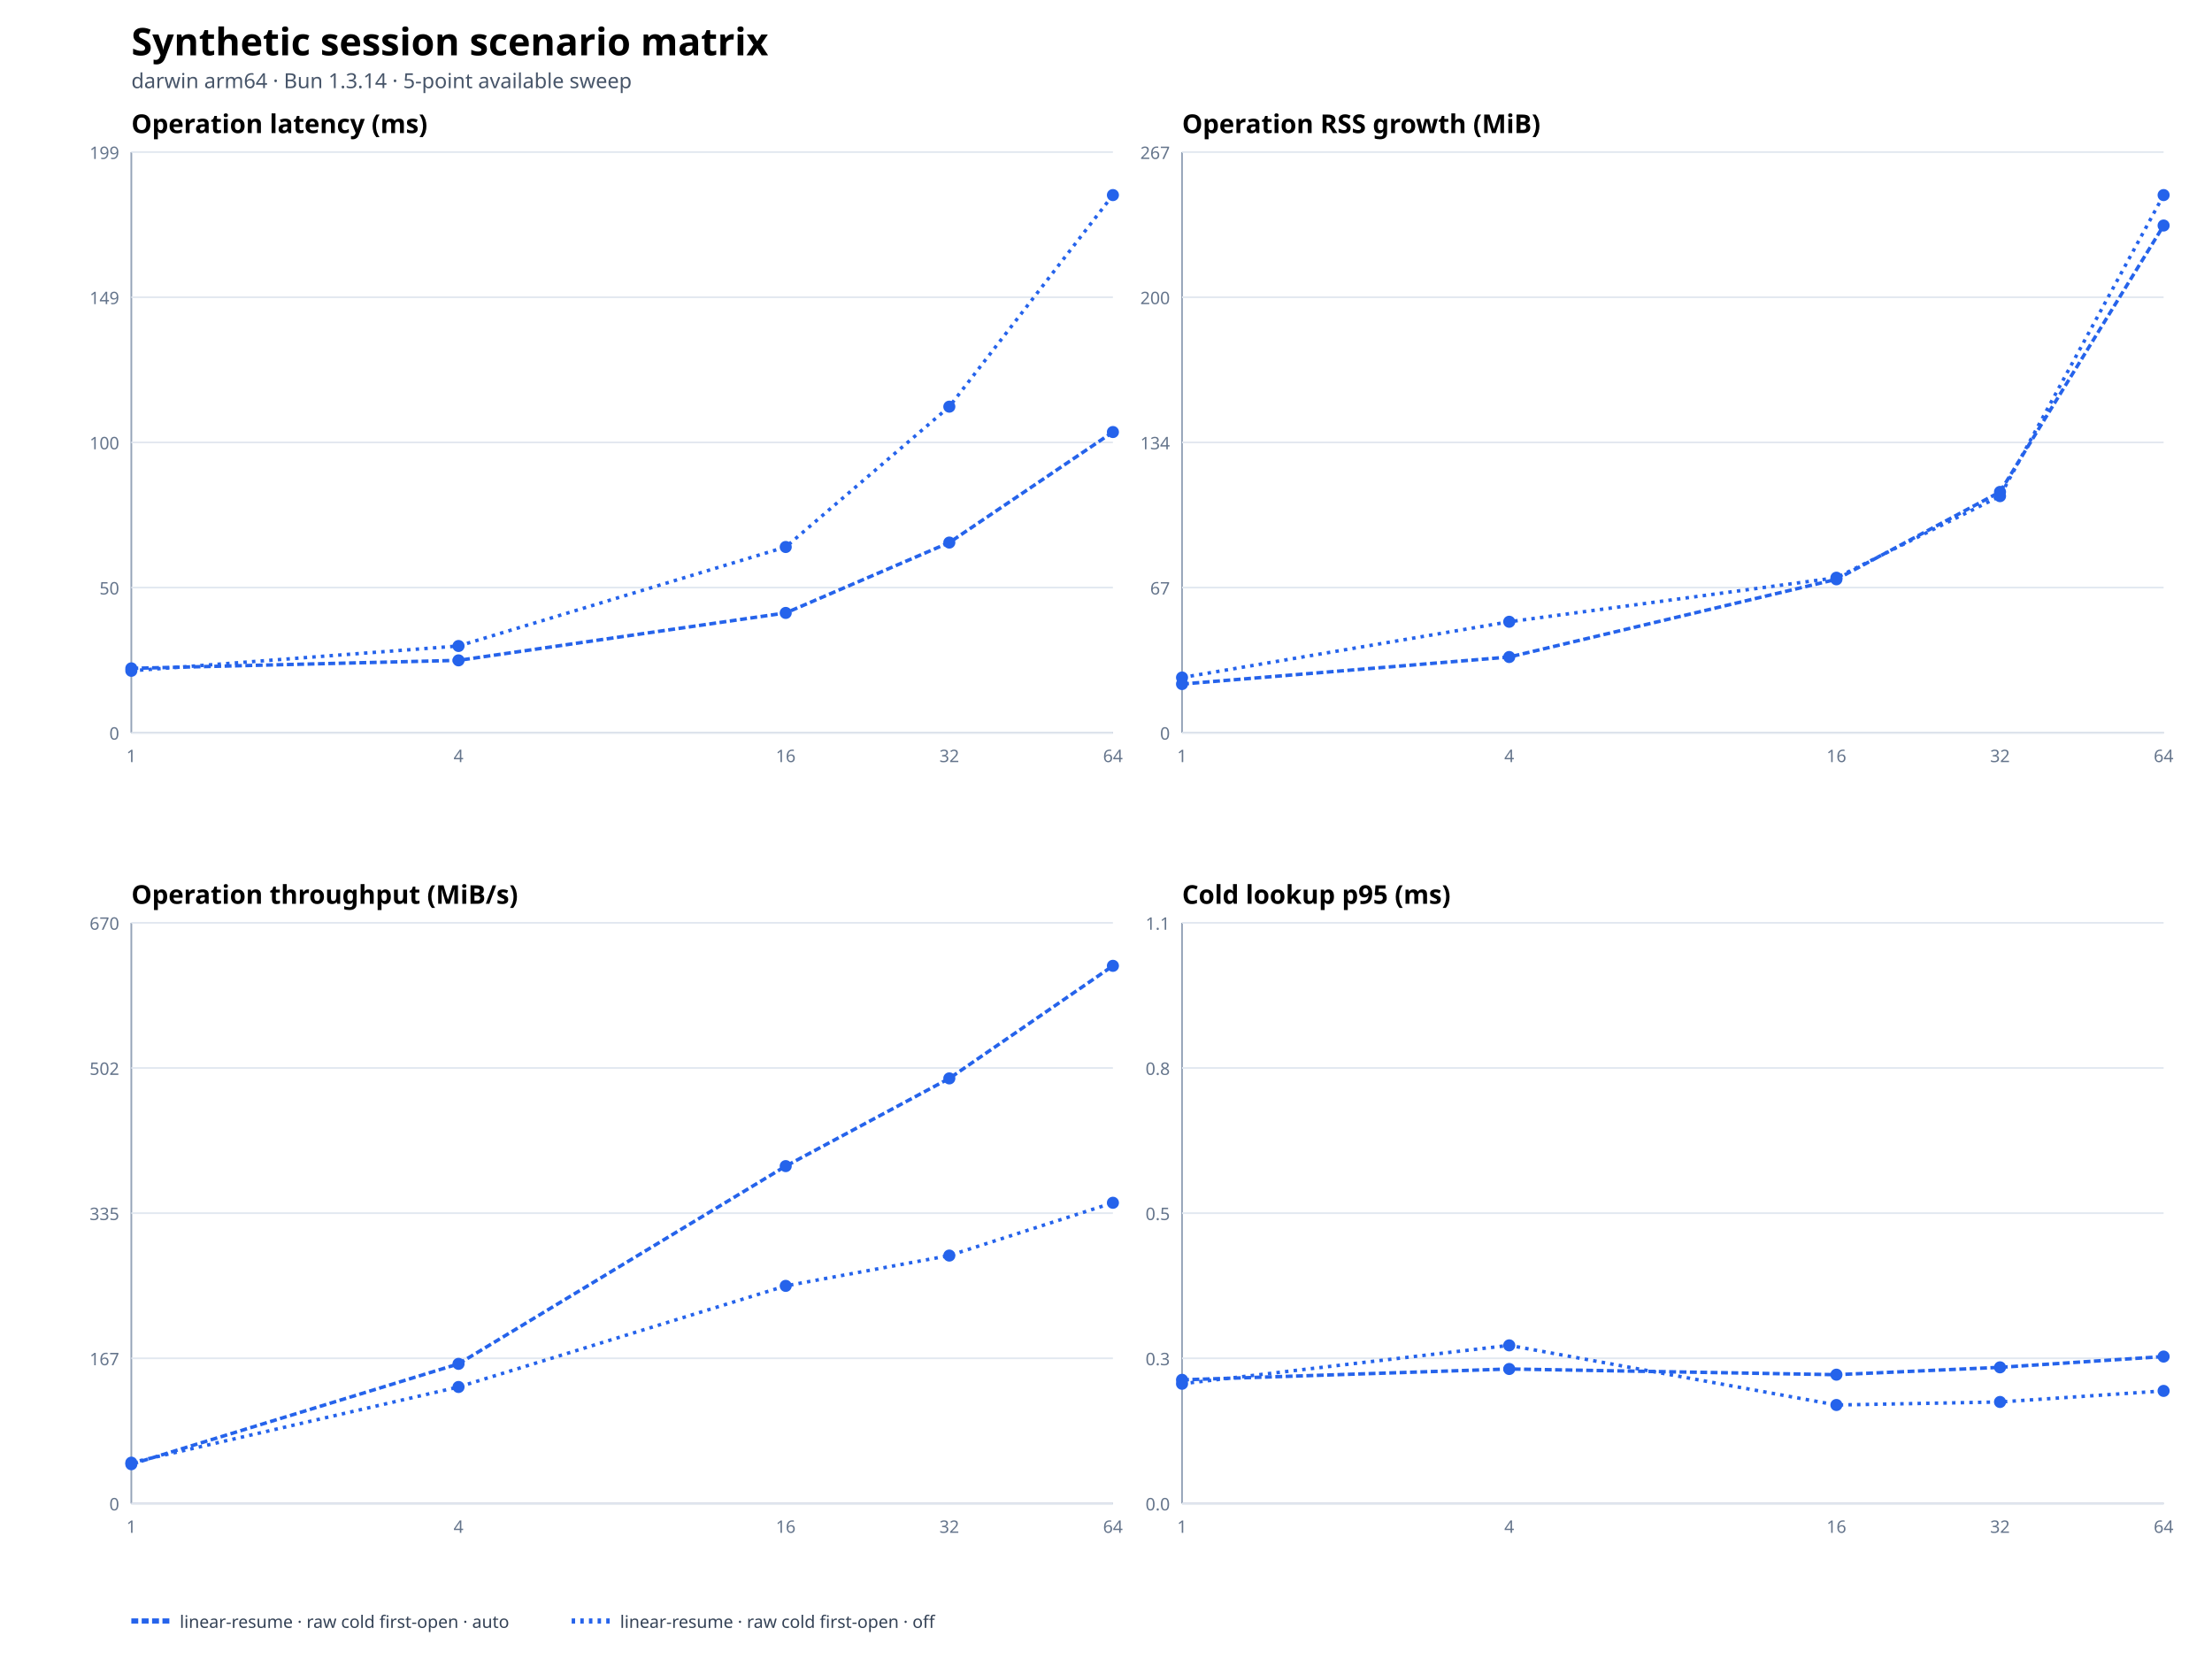
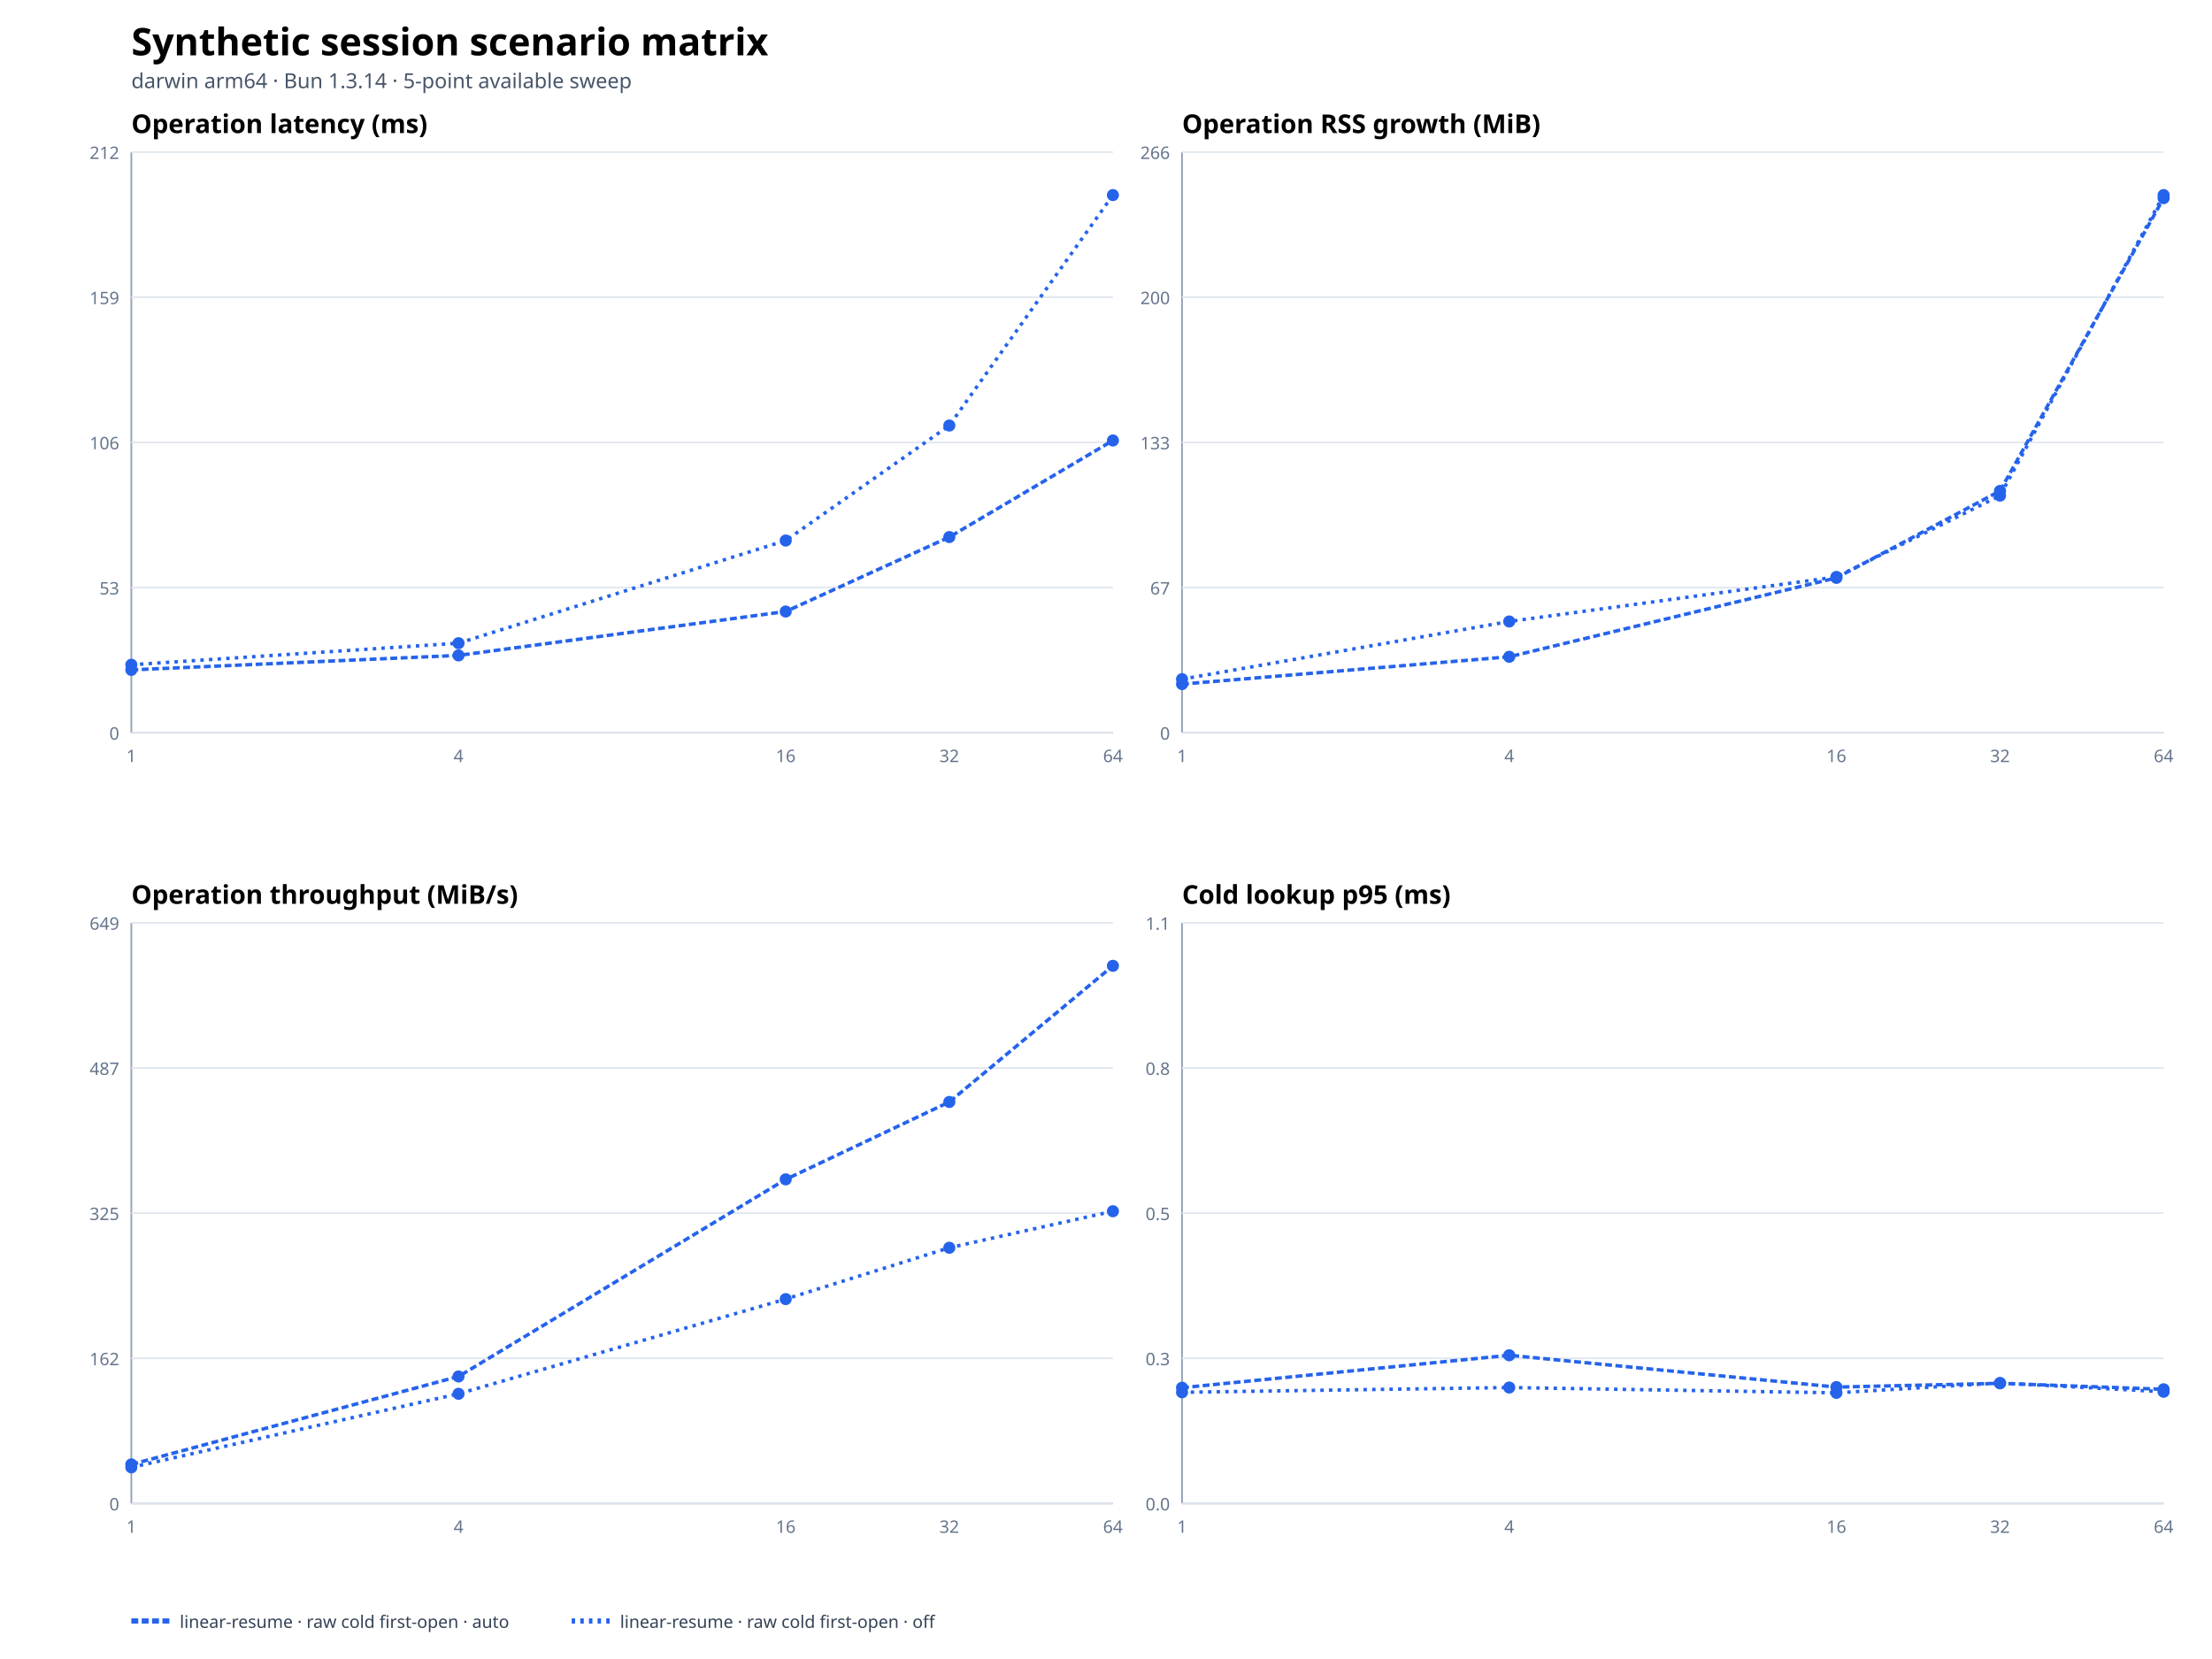
<svg xmlns="http://www.w3.org/2000/svg" width="1280" height="960" viewBox="0 0 1280 960">
  <rect width="100%" height="100%" fill="#ffffff" />
  <text x="76" y="32" font-family="system-ui,sans-serif" font-size="22" font-weight="700">Synthetic session scenario matrix</text>
  <text x="76" y="51" font-family="system-ui,sans-serif" font-size="12" fill="#475569">darwin arm64 · Bun 1.3.14 · 5-point available sweep</text>
  <text x="76" y="77" font-family="system-ui,sans-serif" font-size="15" font-weight="650">Operation latency (ms)</text>
  <line x1="76" y1="424" x2="644" y2="424" stroke="#94a3b8" />
  <line x1="76" y1="88" x2="76" y2="424" stroke="#94a3b8" />
  <line x1="76" y1="424" x2="644" y2="424" stroke="#e2e8f0" />
  <text x="69" y="428" text-anchor="end" font-family="system-ui,sans-serif" font-size="10" fill="#64748b">0</text>
  <line x1="76" y1="340" x2="644" y2="340" stroke="#e2e8f0" />
-   <text x="69" y="344" text-anchor="end" font-family="system-ui,sans-serif" font-size="10" fill="#64748b">50</text>
+   <text x="69" y="344" text-anchor="end" font-family="system-ui,sans-serif" font-size="10" fill="#64748b">53</text>
  <line x1="76" y1="256" x2="644" y2="256" stroke="#e2e8f0" />
-   <text x="69" y="260" text-anchor="end" font-family="system-ui,sans-serif" font-size="10" fill="#64748b">100</text>
+   <text x="69" y="260" text-anchor="end" font-family="system-ui,sans-serif" font-size="10" fill="#64748b">106</text>
  <line x1="76" y1="172" x2="644" y2="172" stroke="#e2e8f0" />
-   <text x="69" y="176" text-anchor="end" font-family="system-ui,sans-serif" font-size="10" fill="#64748b">149</text>
+   <text x="69" y="176" text-anchor="end" font-family="system-ui,sans-serif" font-size="10" fill="#64748b">159</text>
  <line x1="76" y1="88" x2="644" y2="88" stroke="#e2e8f0" />
-   <text x="69" y="92" text-anchor="end" font-family="system-ui,sans-serif" font-size="10" fill="#64748b">199</text>
+   <text x="69" y="92" text-anchor="end" font-family="system-ui,sans-serif" font-size="10" fill="#64748b">212</text>
  <text x="76" y="441" text-anchor="middle" font-family="system-ui,sans-serif" font-size="10" fill="#64748b">1</text>
  <text x="265.333" y="441" text-anchor="middle" font-family="system-ui,sans-serif" font-size="10" fill="#64748b">4</text>
  <text x="454.667" y="441" text-anchor="middle" font-family="system-ui,sans-serif" font-size="10" fill="#64748b">16</text>
  <text x="549.333" y="441" text-anchor="middle" font-family="system-ui,sans-serif" font-size="10" fill="#64748b">32</text>
  <text x="644" y="441" text-anchor="middle" font-family="system-ui,sans-serif" font-size="10" fill="#64748b">64</text>
-   <polyline fill="none" stroke="#2563eb" stroke-width="2" stroke-dasharray="4 2" points="76,386.758 265.333,382.124 454.667,354.677 549.333,313.963 644,250.004" />
-   <circle cx="76" cy="386.758" r="3.5" fill="#2563eb" />
-   <circle cx="265.333" cy="382.124" r="3.5" fill="#2563eb" />
-   <circle cx="454.667" cy="354.677" r="3.5" fill="#2563eb" />
-   <circle cx="549.333" cy="313.963" r="3.5" fill="#2563eb" />
-   <circle cx="644" cy="250.004" r="3.5" fill="#2563eb" />
-   <polyline fill="none" stroke="#2563eb" stroke-width="2" stroke-dasharray="2 3" points="76,388.162 265.333,373.811 454.667,316.523 549.333,235.324 644,112.889" />
-   <circle cx="76" cy="388.162" r="3.5" fill="#2563eb" />
-   <circle cx="265.333" cy="373.811" r="3.5" fill="#2563eb" />
-   <circle cx="454.667" cy="316.523" r="3.5" fill="#2563eb" />
-   <circle cx="549.333" cy="235.324" r="3.5" fill="#2563eb" />
+   <polyline fill="none" stroke="#2563eb" stroke-width="2" stroke-dasharray="4 2" points="76,387.636 265.333,379.254 454.667,353.869 549.333,310.781 644,254.896" />
+   <circle cx="76" cy="387.636" r="3.5" fill="#2563eb" />
+   <circle cx="265.333" cy="379.254" r="3.5" fill="#2563eb" />
+   <circle cx="454.667" cy="353.869" r="3.5" fill="#2563eb" />
+   <circle cx="549.333" cy="310.781" r="3.5" fill="#2563eb" />
+   <circle cx="644" cy="254.896" r="3.5" fill="#2563eb" />
+   <polyline fill="none" stroke="#2563eb" stroke-width="2" stroke-dasharray="2 3" points="76,384.671 265.333,372.191 454.667,312.79 549.333,246.236 644,112.889" />
+   <circle cx="76" cy="384.671" r="3.5" fill="#2563eb" />
+   <circle cx="265.333" cy="372.191" r="3.5" fill="#2563eb" />
+   <circle cx="454.667" cy="312.79" r="3.5" fill="#2563eb" />
+   <circle cx="549.333" cy="246.236" r="3.5" fill="#2563eb" />
  <circle cx="644" cy="112.889" r="3.5" fill="#2563eb" />
  <text x="684" y="77" font-family="system-ui,sans-serif" font-size="15" font-weight="650">Operation RSS growth (MiB)</text>
  <line x1="684" y1="424" x2="1252" y2="424" stroke="#94a3b8" />
  <line x1="684" y1="88" x2="684" y2="424" stroke="#94a3b8" />
  <line x1="684" y1="424" x2="1252" y2="424" stroke="#e2e8f0" />
  <text x="677" y="428" text-anchor="end" font-family="system-ui,sans-serif" font-size="10" fill="#64748b">0</text>
  <line x1="684" y1="340" x2="1252" y2="340" stroke="#e2e8f0" />
  <text x="677" y="344" text-anchor="end" font-family="system-ui,sans-serif" font-size="10" fill="#64748b">67</text>
  <line x1="684" y1="256" x2="1252" y2="256" stroke="#e2e8f0" />
-   <text x="677" y="260" text-anchor="end" font-family="system-ui,sans-serif" font-size="10" fill="#64748b">134</text>
+   <text x="677" y="260" text-anchor="end" font-family="system-ui,sans-serif" font-size="10" fill="#64748b">133</text>
  <line x1="684" y1="172" x2="1252" y2="172" stroke="#e2e8f0" />
  <text x="677" y="176" text-anchor="end" font-family="system-ui,sans-serif" font-size="10" fill="#64748b">200</text>
  <line x1="684" y1="88" x2="1252" y2="88" stroke="#e2e8f0" />
-   <text x="677" y="92" text-anchor="end" font-family="system-ui,sans-serif" font-size="10" fill="#64748b">267</text>
+   <text x="677" y="92" text-anchor="end" font-family="system-ui,sans-serif" font-size="10" fill="#64748b">266</text>
  <text x="684" y="441" text-anchor="middle" font-family="system-ui,sans-serif" font-size="10" fill="#64748b">1</text>
  <text x="873.333" y="441" text-anchor="middle" font-family="system-ui,sans-serif" font-size="10" fill="#64748b">4</text>
  <text x="1062.667" y="441" text-anchor="middle" font-family="system-ui,sans-serif" font-size="10" fill="#64748b">16</text>
  <text x="1157.333" y="441" text-anchor="middle" font-family="system-ui,sans-serif" font-size="10" fill="#64748b">32</text>
  <text x="1252" y="441" text-anchor="middle" font-family="system-ui,sans-serif" font-size="10" fill="#64748b">64</text>
-   <polyline fill="none" stroke="#2563eb" stroke-width="2" stroke-dasharray="4 2" points="684,395.835 873.333,380.19 1062.667,335.221 1157.333,284.65 1252,130.499" />
-   <circle cx="684" cy="395.835" r="3.5" fill="#2563eb" />
-   <circle cx="873.333" cy="380.19" r="3.5" fill="#2563eb" />
-   <circle cx="1062.667" cy="335.221" r="3.5" fill="#2563eb" />
-   <circle cx="1157.333" cy="284.65" r="3.5" fill="#2563eb" />
-   <circle cx="1252" cy="130.499" r="3.5" fill="#2563eb" />
-   <polyline fill="none" stroke="#2563eb" stroke-width="2" stroke-dasharray="2 3" points="684,392.061 873.333,359.789 1062.667,334.297 1157.333,287.106 1252,112.889" />
-   <circle cx="684" cy="392.061" r="3.5" fill="#2563eb" />
-   <circle cx="873.333" cy="359.789" r="3.5" fill="#2563eb" />
-   <circle cx="1062.667" cy="334.297" r="3.5" fill="#2563eb" />
-   <circle cx="1157.333" cy="287.106" r="3.5" fill="#2563eb" />
+   <polyline fill="none" stroke="#2563eb" stroke-width="2" stroke-dasharray="4 2" points="684,395.862 873.333,380.059 1062.667,334.385 1157.333,284.08 1252,114.662" />
+   <circle cx="684" cy="395.862" r="3.5" fill="#2563eb" />
+   <circle cx="873.333" cy="380.059" r="3.5" fill="#2563eb" />
+   <circle cx="1062.667" cy="334.385" r="3.5" fill="#2563eb" />
+   <circle cx="1157.333" cy="284.08" r="3.5" fill="#2563eb" />
+   <circle cx="1252" cy="114.662" r="3.5" fill="#2563eb" />
+   <polyline fill="none" stroke="#2563eb" stroke-width="2" stroke-dasharray="2 3" points="684,393.005 873.333,359.626 1062.667,333.853 1157.333,286.799 1252,112.889" />
+   <circle cx="684" cy="393.005" r="3.5" fill="#2563eb" />
+   <circle cx="873.333" cy="359.626" r="3.5" fill="#2563eb" />
+   <circle cx="1062.667" cy="333.853" r="3.5" fill="#2563eb" />
+   <circle cx="1157.333" cy="286.799" r="3.5" fill="#2563eb" />
  <circle cx="1252" cy="112.889" r="3.5" fill="#2563eb" />
  <text x="76" y="523" font-family="system-ui,sans-serif" font-size="15" font-weight="650">Operation throughput (MiB/s)</text>
  <line x1="76" y1="870" x2="644" y2="870" stroke="#94a3b8" />
  <line x1="76" y1="534" x2="76" y2="870" stroke="#94a3b8" />
  <line x1="76" y1="870" x2="644" y2="870" stroke="#e2e8f0" />
  <text x="69" y="874" text-anchor="end" font-family="system-ui,sans-serif" font-size="10" fill="#64748b">0</text>
  <line x1="76" y1="786" x2="644" y2="786" stroke="#e2e8f0" />
-   <text x="69" y="790" text-anchor="end" font-family="system-ui,sans-serif" font-size="10" fill="#64748b">167</text>
+   <text x="69" y="790" text-anchor="end" font-family="system-ui,sans-serif" font-size="10" fill="#64748b">162</text>
  <line x1="76" y1="702" x2="644" y2="702" stroke="#e2e8f0" />
-   <text x="69" y="706" text-anchor="end" font-family="system-ui,sans-serif" font-size="10" fill="#64748b">335</text>
+   <text x="69" y="706" text-anchor="end" font-family="system-ui,sans-serif" font-size="10" fill="#64748b">325</text>
  <line x1="76" y1="618" x2="644" y2="618" stroke="#e2e8f0" />
-   <text x="69" y="622" text-anchor="end" font-family="system-ui,sans-serif" font-size="10" fill="#64748b">502</text>
+   <text x="69" y="622" text-anchor="end" font-family="system-ui,sans-serif" font-size="10" fill="#64748b">487</text>
  <line x1="76" y1="534" x2="644" y2="534" stroke="#e2e8f0" />
-   <text x="69" y="538" text-anchor="end" font-family="system-ui,sans-serif" font-size="10" fill="#64748b">670</text>
+   <text x="69" y="538" text-anchor="end" font-family="system-ui,sans-serif" font-size="10" fill="#64748b">649</text>
  <text x="76" y="887" text-anchor="middle" font-family="system-ui,sans-serif" font-size="10" fill="#64748b">1</text>
  <text x="265.333" y="887" text-anchor="middle" font-family="system-ui,sans-serif" font-size="10" fill="#64748b">4</text>
  <text x="454.667" y="887" text-anchor="middle" font-family="system-ui,sans-serif" font-size="10" fill="#64748b">16</text>
  <text x="549.333" y="887" text-anchor="middle" font-family="system-ui,sans-serif" font-size="10" fill="#64748b">32</text>
  <text x="644" y="887" text-anchor="middle" font-family="system-ui,sans-serif" font-size="10" fill="#64748b">64</text>
-   <polyline fill="none" stroke="#2563eb" stroke-width="2" stroke-dasharray="4 2" points="76,847.289 265.333,789.208 454.667,674.782 549.333,624.028 644,558.889" />
-   <circle cx="76" cy="847.289" r="3.5" fill="#2563eb" />
-   <circle cx="265.333" cy="789.208" r="3.5" fill="#2563eb" />
-   <circle cx="454.667" cy="674.782" r="3.5" fill="#2563eb" />
-   <circle cx="549.333" cy="624.028" r="3.5" fill="#2563eb" />
+   <polyline fill="none" stroke="#2563eb" stroke-width="2" stroke-dasharray="4 2" points="76,847.394 265.333,796.515 454.667,682.458 549.333,637.663 644,558.889" />
+   <circle cx="76" cy="847.394" r="3.5" fill="#2563eb" />
+   <circle cx="265.333" cy="796.515" r="3.5" fill="#2563eb" />
+   <circle cx="454.667" cy="682.458" r="3.5" fill="#2563eb" />
+   <circle cx="549.333" cy="637.663" r="3.5" fill="#2563eb" />
  <circle cx="644" cy="558.889" r="3.5" fill="#2563eb" />
-   <polyline fill="none" stroke="#2563eb" stroke-width="2" stroke-dasharray="2 3" points="76,846.399 265.333,802.59 454.667,744.084 549.333,726.547 644,696.004" />
-   <circle cx="76" cy="846.399" r="3.5" fill="#2563eb" />
-   <circle cx="265.333" cy="802.59" r="3.5" fill="#2563eb" />
-   <circle cx="454.667" cy="744.084" r="3.5" fill="#2563eb" />
-   <circle cx="549.333" cy="726.547" r="3.5" fill="#2563eb" />
-   <circle cx="644" cy="696.004" r="3.5" fill="#2563eb" />
+   <polyline fill="none" stroke="#2563eb" stroke-width="2" stroke-dasharray="2 3" points="76,849.098 265.333,806.533 454.667,751.733 549.333,722.023 644,700.896" />
+   <circle cx="76" cy="849.098" r="3.5" fill="#2563eb" />
+   <circle cx="265.333" cy="806.533" r="3.5" fill="#2563eb" />
+   <circle cx="454.667" cy="751.733" r="3.5" fill="#2563eb" />
+   <circle cx="549.333" cy="722.023" r="3.5" fill="#2563eb" />
+   <circle cx="644" cy="700.896" r="3.5" fill="#2563eb" />
  <text x="684" y="523" font-family="system-ui,sans-serif" font-size="15" font-weight="650">Cold lookup p95 (ms)</text>
  <line x1="684" y1="870" x2="1252" y2="870" stroke="#94a3b8" />
  <line x1="684" y1="534" x2="684" y2="870" stroke="#94a3b8" />
  <line x1="684" y1="870" x2="1252" y2="870" stroke="#e2e8f0" />
  <text x="677" y="874" text-anchor="end" font-family="system-ui,sans-serif" font-size="10" fill="#64748b">0.0</text>
  <line x1="684" y1="786" x2="1252" y2="786" stroke="#e2e8f0" />
  <text x="677" y="790" text-anchor="end" font-family="system-ui,sans-serif" font-size="10" fill="#64748b">0.3</text>
  <line x1="684" y1="702" x2="1252" y2="702" stroke="#e2e8f0" />
  <text x="677" y="706" text-anchor="end" font-family="system-ui,sans-serif" font-size="10" fill="#64748b">0.5</text>
  <line x1="684" y1="618" x2="1252" y2="618" stroke="#e2e8f0" />
  <text x="677" y="622" text-anchor="end" font-family="system-ui,sans-serif" font-size="10" fill="#64748b">0.8</text>
  <line x1="684" y1="534" x2="1252" y2="534" stroke="#e2e8f0" />
  <text x="677" y="538" text-anchor="end" font-family="system-ui,sans-serif" font-size="10" fill="#64748b">1.1</text>
  <text x="684" y="887" text-anchor="middle" font-family="system-ui,sans-serif" font-size="10" fill="#64748b">1</text>
  <text x="873.333" y="887" text-anchor="middle" font-family="system-ui,sans-serif" font-size="10" fill="#64748b">4</text>
  <text x="1062.667" y="887" text-anchor="middle" font-family="system-ui,sans-serif" font-size="10" fill="#64748b">16</text>
  <text x="1157.333" y="887" text-anchor="middle" font-family="system-ui,sans-serif" font-size="10" fill="#64748b">32</text>
  <text x="1252" y="887" text-anchor="middle" font-family="system-ui,sans-serif" font-size="10" fill="#64748b">64</text>
-   <polyline fill="none" stroke="#2563eb" stroke-width="2" stroke-dasharray="4 2" points="684,798.458 873.333,792.183 1062.667,795.476 1157.333,791.224 1252,784.989" />
-   <circle cx="684" cy="798.458" r="3.5" fill="#2563eb" />
-   <circle cx="873.333" cy="792.183" r="3.5" fill="#2563eb" />
-   <circle cx="1062.667" cy="795.476" r="3.5" fill="#2563eb" />
-   <circle cx="1157.333" cy="791.224" r="3.5" fill="#2563eb" />
-   <circle cx="1252" cy="784.989" r="3.5" fill="#2563eb" />
-   <polyline fill="none" stroke="#2563eb" stroke-width="2" stroke-dasharray="2 3" points="684,800.726 873.333,778.508 1062.667,813.015 1157.333,811.265 1252,804.861" />
-   <circle cx="684" cy="800.726" r="3.5" fill="#2563eb" />
-   <circle cx="873.333" cy="778.508" r="3.5" fill="#2563eb" />
-   <circle cx="1062.667" cy="813.015" r="3.5" fill="#2563eb" />
-   <circle cx="1157.333" cy="811.265" r="3.5" fill="#2563eb" />
-   <circle cx="1252" cy="804.861" r="3.5" fill="#2563eb" />
+   <polyline fill="none" stroke="#2563eb" stroke-width="2" stroke-dasharray="4 2" points="684,803.02 873.333,784.237 1062.667,802.657 1157.333,800.48 1252,803.928" />
+   <circle cx="684" cy="803.02" r="3.5" fill="#2563eb" />
+   <circle cx="873.333" cy="784.237" r="3.5" fill="#2563eb" />
+   <circle cx="1062.667" cy="802.657" r="3.5" fill="#2563eb" />
+   <circle cx="1157.333" cy="800.48" r="3.5" fill="#2563eb" />
+   <circle cx="1252" cy="803.928" r="3.5" fill="#2563eb" />
+   <polyline fill="none" stroke="#2563eb" stroke-width="2" stroke-dasharray="2 3" points="684,805.665 873.333,802.904 1062.667,805.976 1157.333,800.272 1252,805.354" />
+   <circle cx="684" cy="805.665" r="3.5" fill="#2563eb" />
+   <circle cx="873.333" cy="802.904" r="3.5" fill="#2563eb" />
+   <circle cx="1062.667" cy="805.976" r="3.5" fill="#2563eb" />
+   <circle cx="1157.333" cy="800.272" r="3.5" fill="#2563eb" />
+   <circle cx="1252" cy="805.354" r="3.5" fill="#2563eb" />
  <line x1="76" y1="938" x2="98" y2="938" stroke="#2563eb" stroke-width="3" stroke-dasharray="4 2" />
  <text x="104" y="942" font-family="system-ui,sans-serif" font-size="10" fill="#334155">linear-resume · raw cold first-open · auto</text>
  <line x1="330.8" y1="938" x2="352.8" y2="938" stroke="#2563eb" stroke-width="3" stroke-dasharray="2 3" />
  <text x="358.8" y="942" font-family="system-ui,sans-serif" font-size="10" fill="#334155">linear-resume · raw cold first-open · off</text>
</svg>
